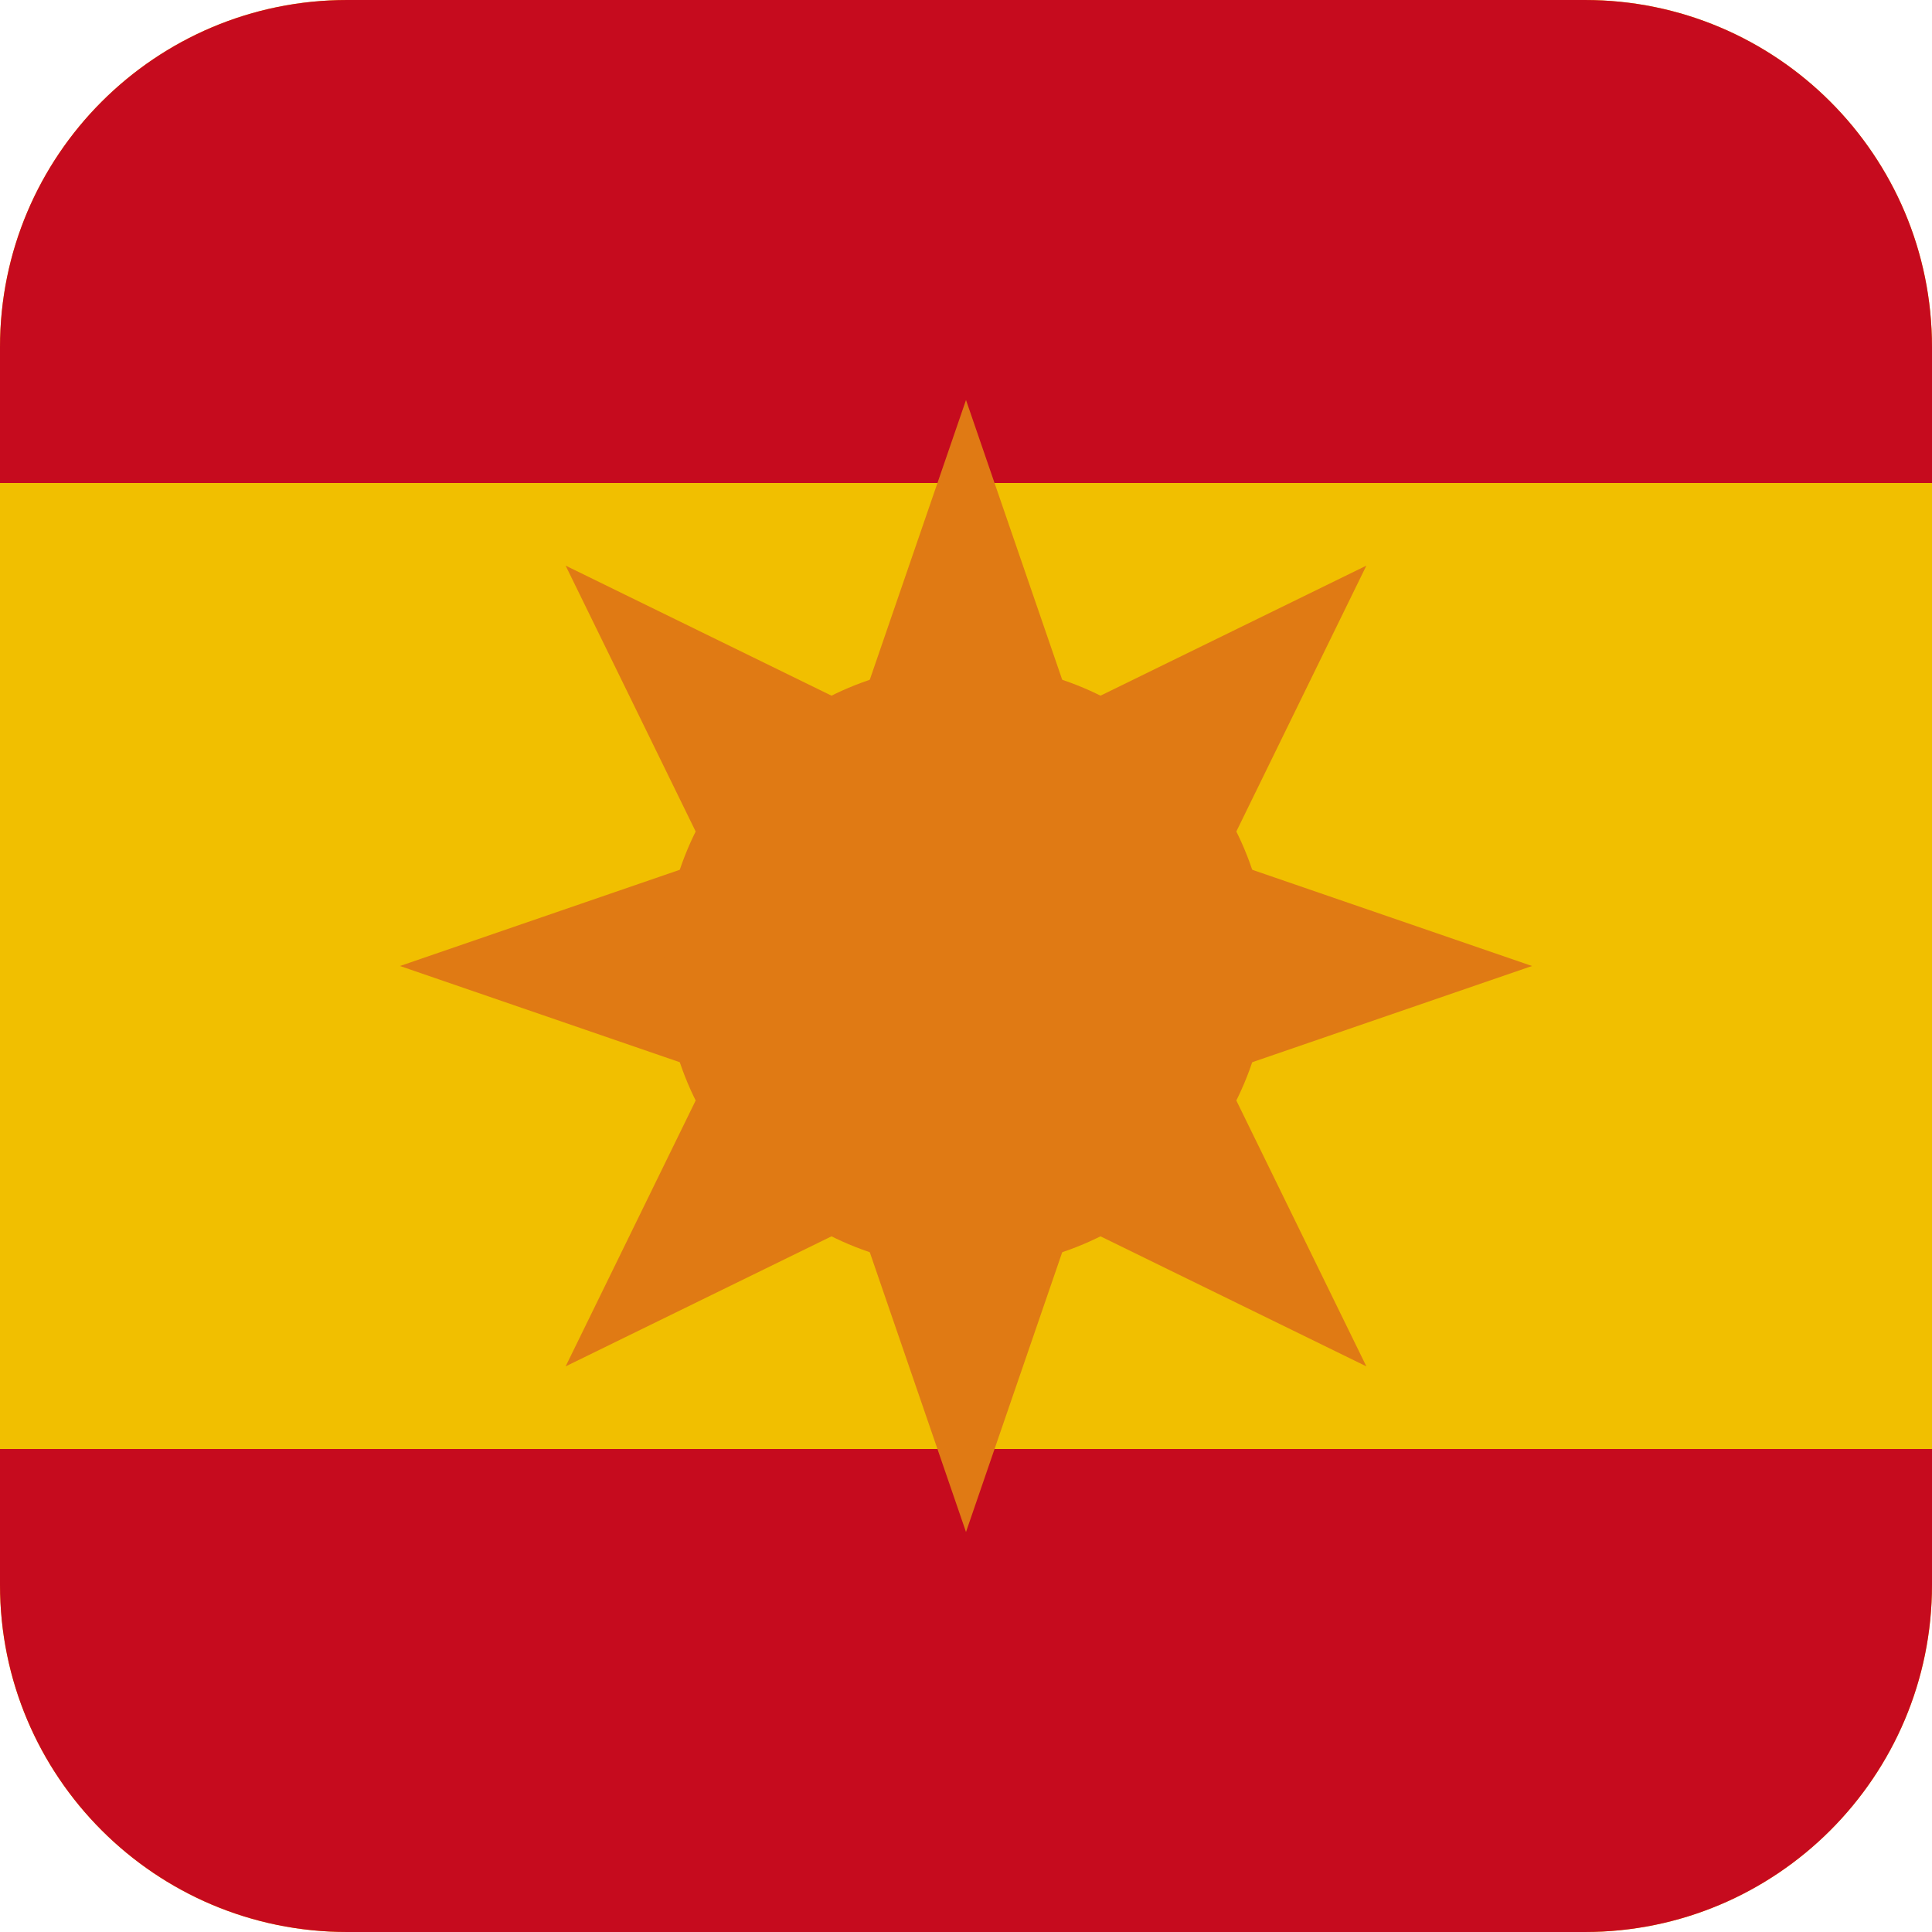
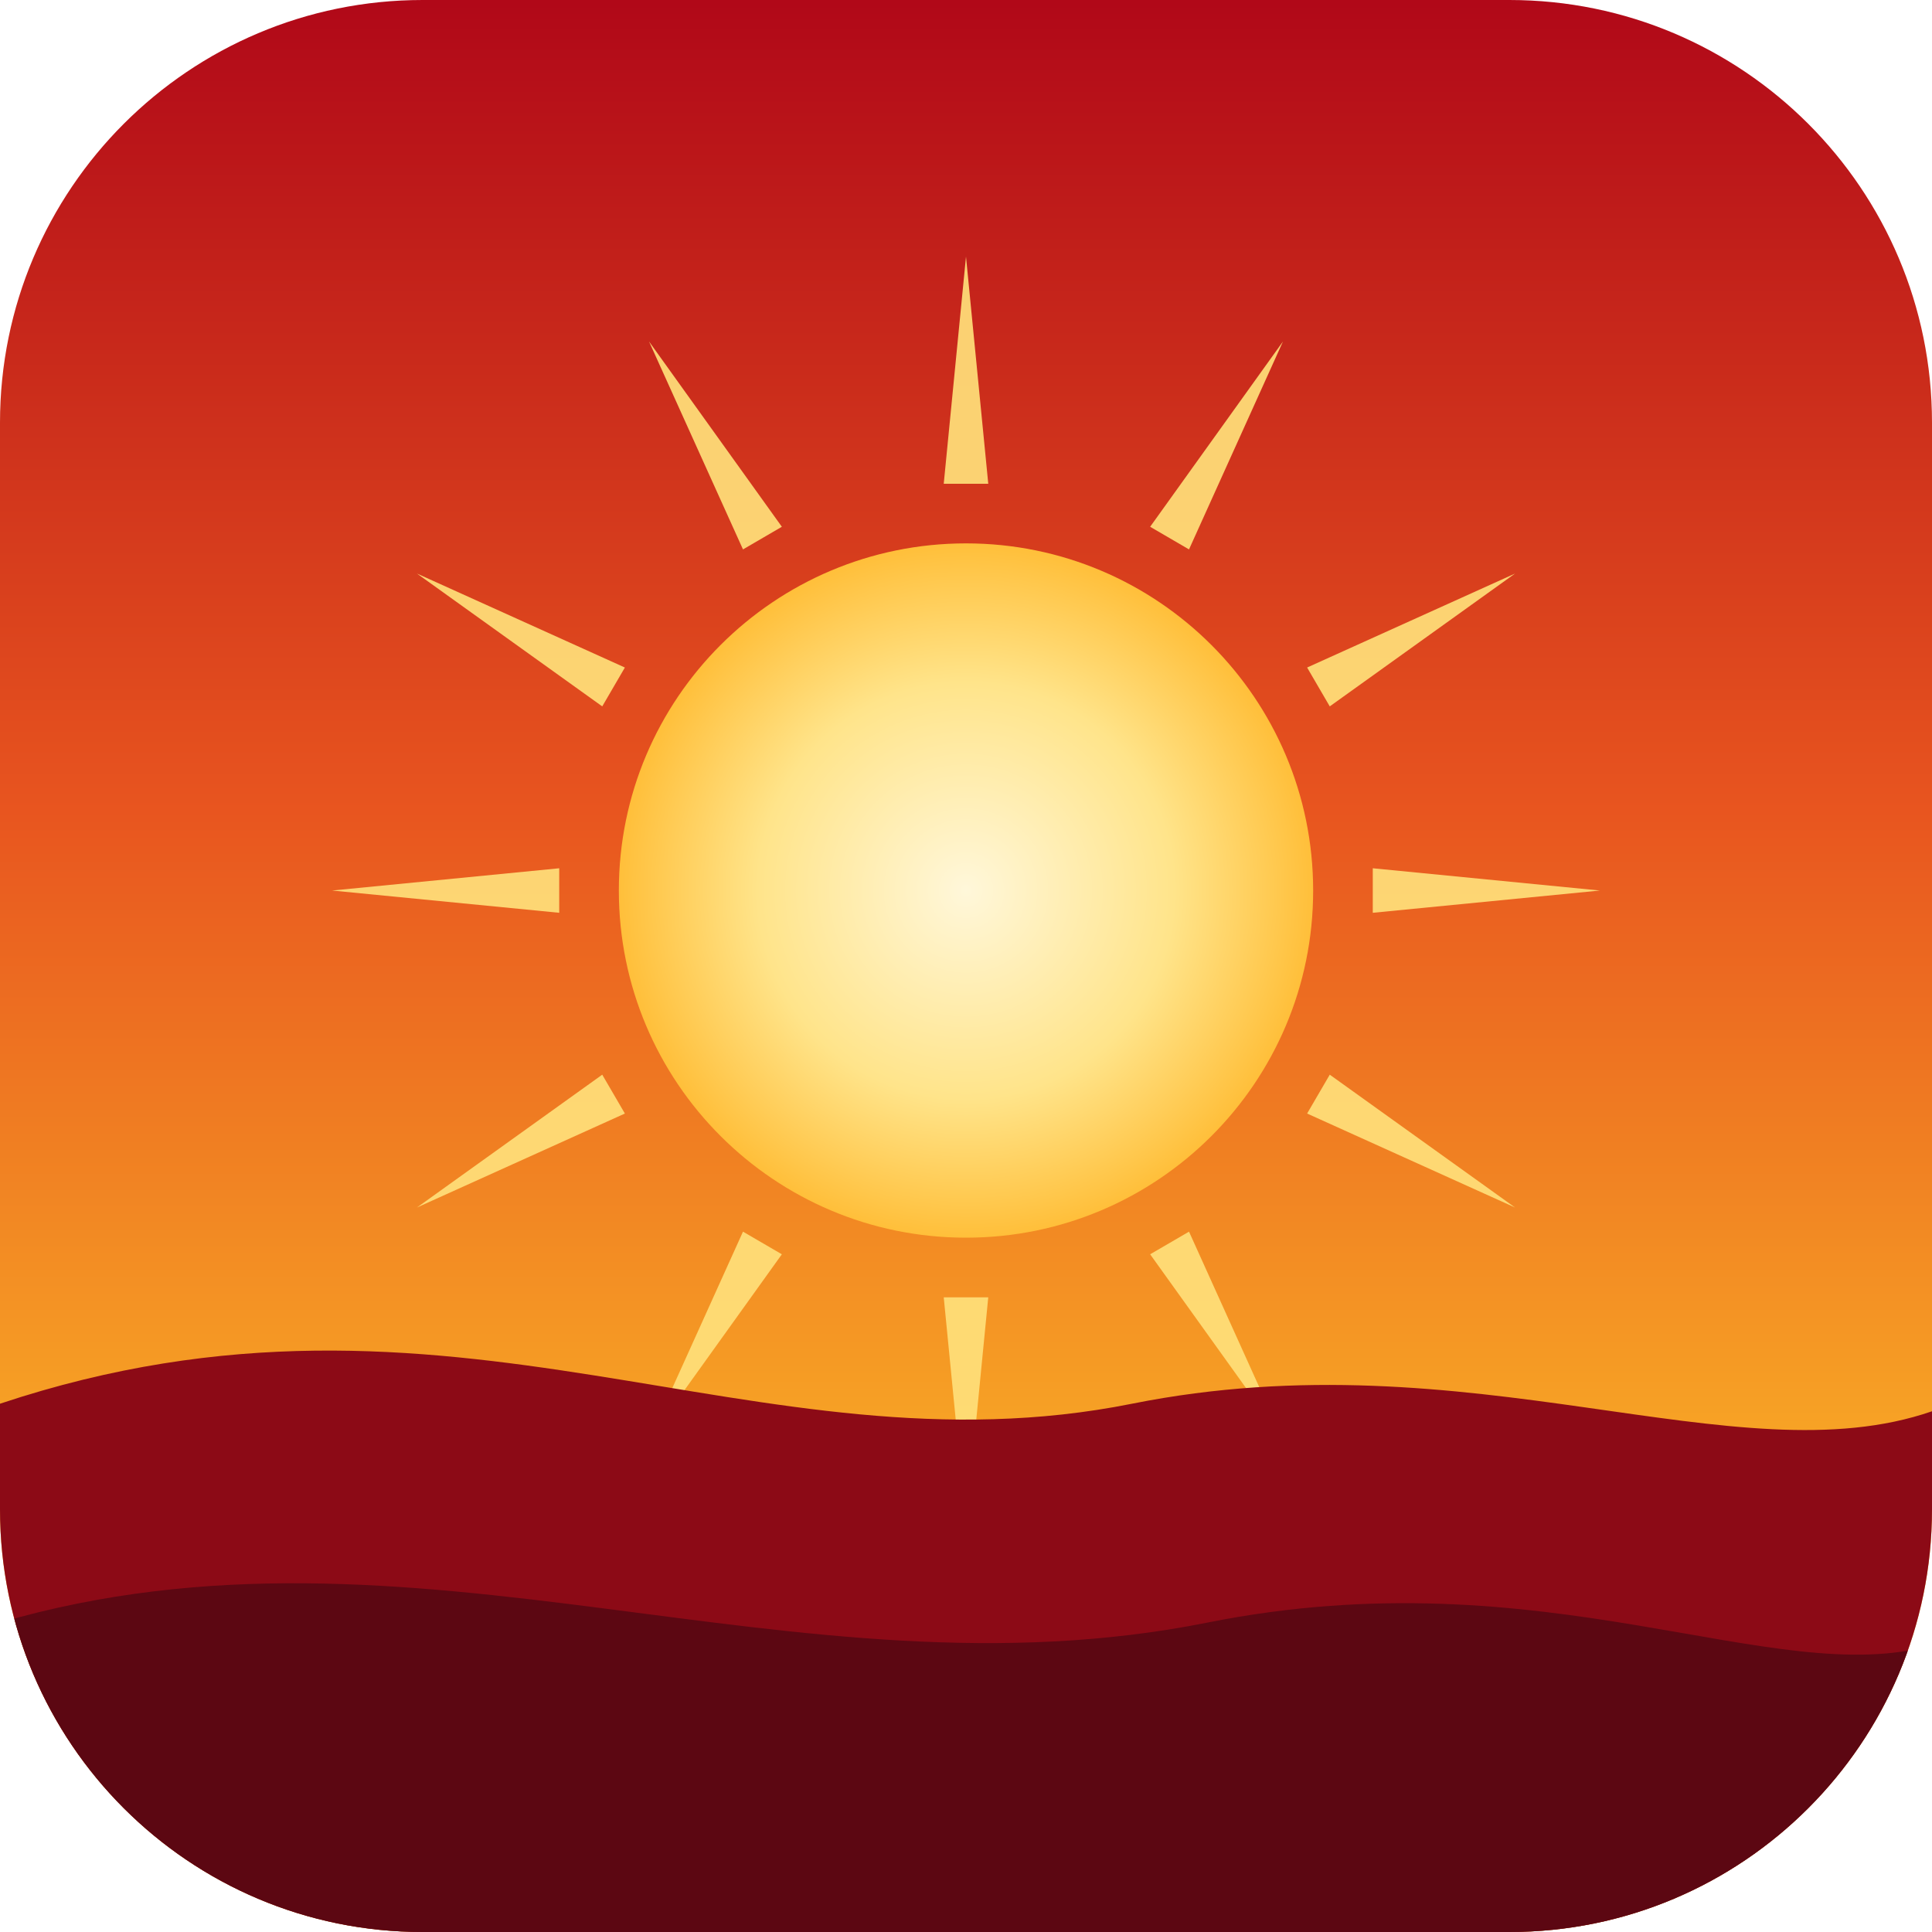
<svg xmlns="http://www.w3.org/2000/svg" viewBox="0 0 512 512" width="512" height="512">
  <defs>
-     <clipPath id="r">
-       <rect x="0" y="0" width="512" height="512" rx="92" ry="92" />
+     <linearGradient id="sky" x1="0" y1="0" x2="0" y2="1">
+       <stop offset="0" stop-color="#b00718" />
+       <stop offset="0.42" stop-color="#e8551f" />
+       <stop offset="0.74" stop-color="#f7a325" />
+       <stop offset="1" stop-color="#ffd23f" />
+     </linearGradient>
+     <radialGradient id="sun" cx="0.5" cy="0.5" r="0.5">
+       <stop offset="0" stop-color="#fff7da" />
+       <stop offset="0.6" stop-color="#ffe48a" />
+       <stop offset="1" stop-color="#ffbf3a" />
+     </radialGradient>
+     <clipPath id="rc">
+       <rect width="512" height="512" rx="112" ry="112" />
    </clipPath>
  </defs>
-   <g clip-path="url(#r)">
-     <rect x="0" y="0" width="512" height="512" fill="#f1bf00" />
-     <rect x="0" y="0" width="512" height="128" fill="#c60b1e" />
-     <rect x="0" y="384" width="512" height="128" fill="#c60b1e" />
-     <polygon points="256.0,106.0 284.2,188.0 362.1,149.9 324.0,227.8 406.0,256.0 324.0,284.2 362.1,362.1 284.2,324.0 256.0,406.0 227.8,324.0 149.9,362.1 188.0,284.2 106.0,256.0 188.0,227.8 149.9,149.9 227.8,188.0" fill="#e07a14" />
-     <circle cx="256" cy="256" r="80" fill="#e07a14" />
+   <g clip-path="url(#rc)">
+     <rect width="512" height="512" fill="url(#sky)" />
+     <g fill="#ffdf7a" opacity="0.92">
+       <path d="M250.1,128.2 L256.0,68.0 L261.9,128.2 Z" />
+       <path d="M304.8,139.6 L340.0,90.5 L315.1,145.6 Z" />
+       <path d="M346.4,176.9 L401.5,152.0 L352.4,187.2 Z" />
+       <path d="M363.8,230.1 L424.0,236.0 L363.8,241.9 Z" />
+       <path d="M352.4,284.8 L401.5,320.0 L346.4,295.1 Z" />
+       <path d="M315.1,326.4 L340.0,381.5 L304.8,332.4 Z" />
+       <path d="M261.9,343.8 L256.0,404.0 L250.1,343.8 Z" />
+       <path d="M207.2,332.4 L172.0,381.5 L196.9,326.4 Z" />
+       <path d="M165.6,295.1 L110.5,320.0 L159.6,284.8 Z" />
+       <path d="M148.2,241.9 L88.0,236.0 L148.2,230.1 Z" />
+       <path d="M159.6,187.2 L110.5,152.0 L165.6,176.9 Z" />
+       <path d="M196.9,145.6 L172.0,90.5 L207.2,139.6 Z" />
+     </g>
+     <circle cx="256" cy="236" r="92" fill="url(#sun)" />
+     <path d="M0,372 C120,332 200,392 300,372 C390,354 460,392 512,374 L512,512 L0,512 Z" fill="#8c0a16" />
+     <path d="M0,430 C110,398 210,452 320,430 C410,412 470,448 512,436 L512,512 L0,512 Z" fill="#5c0712" />
  </g>
</svg>
